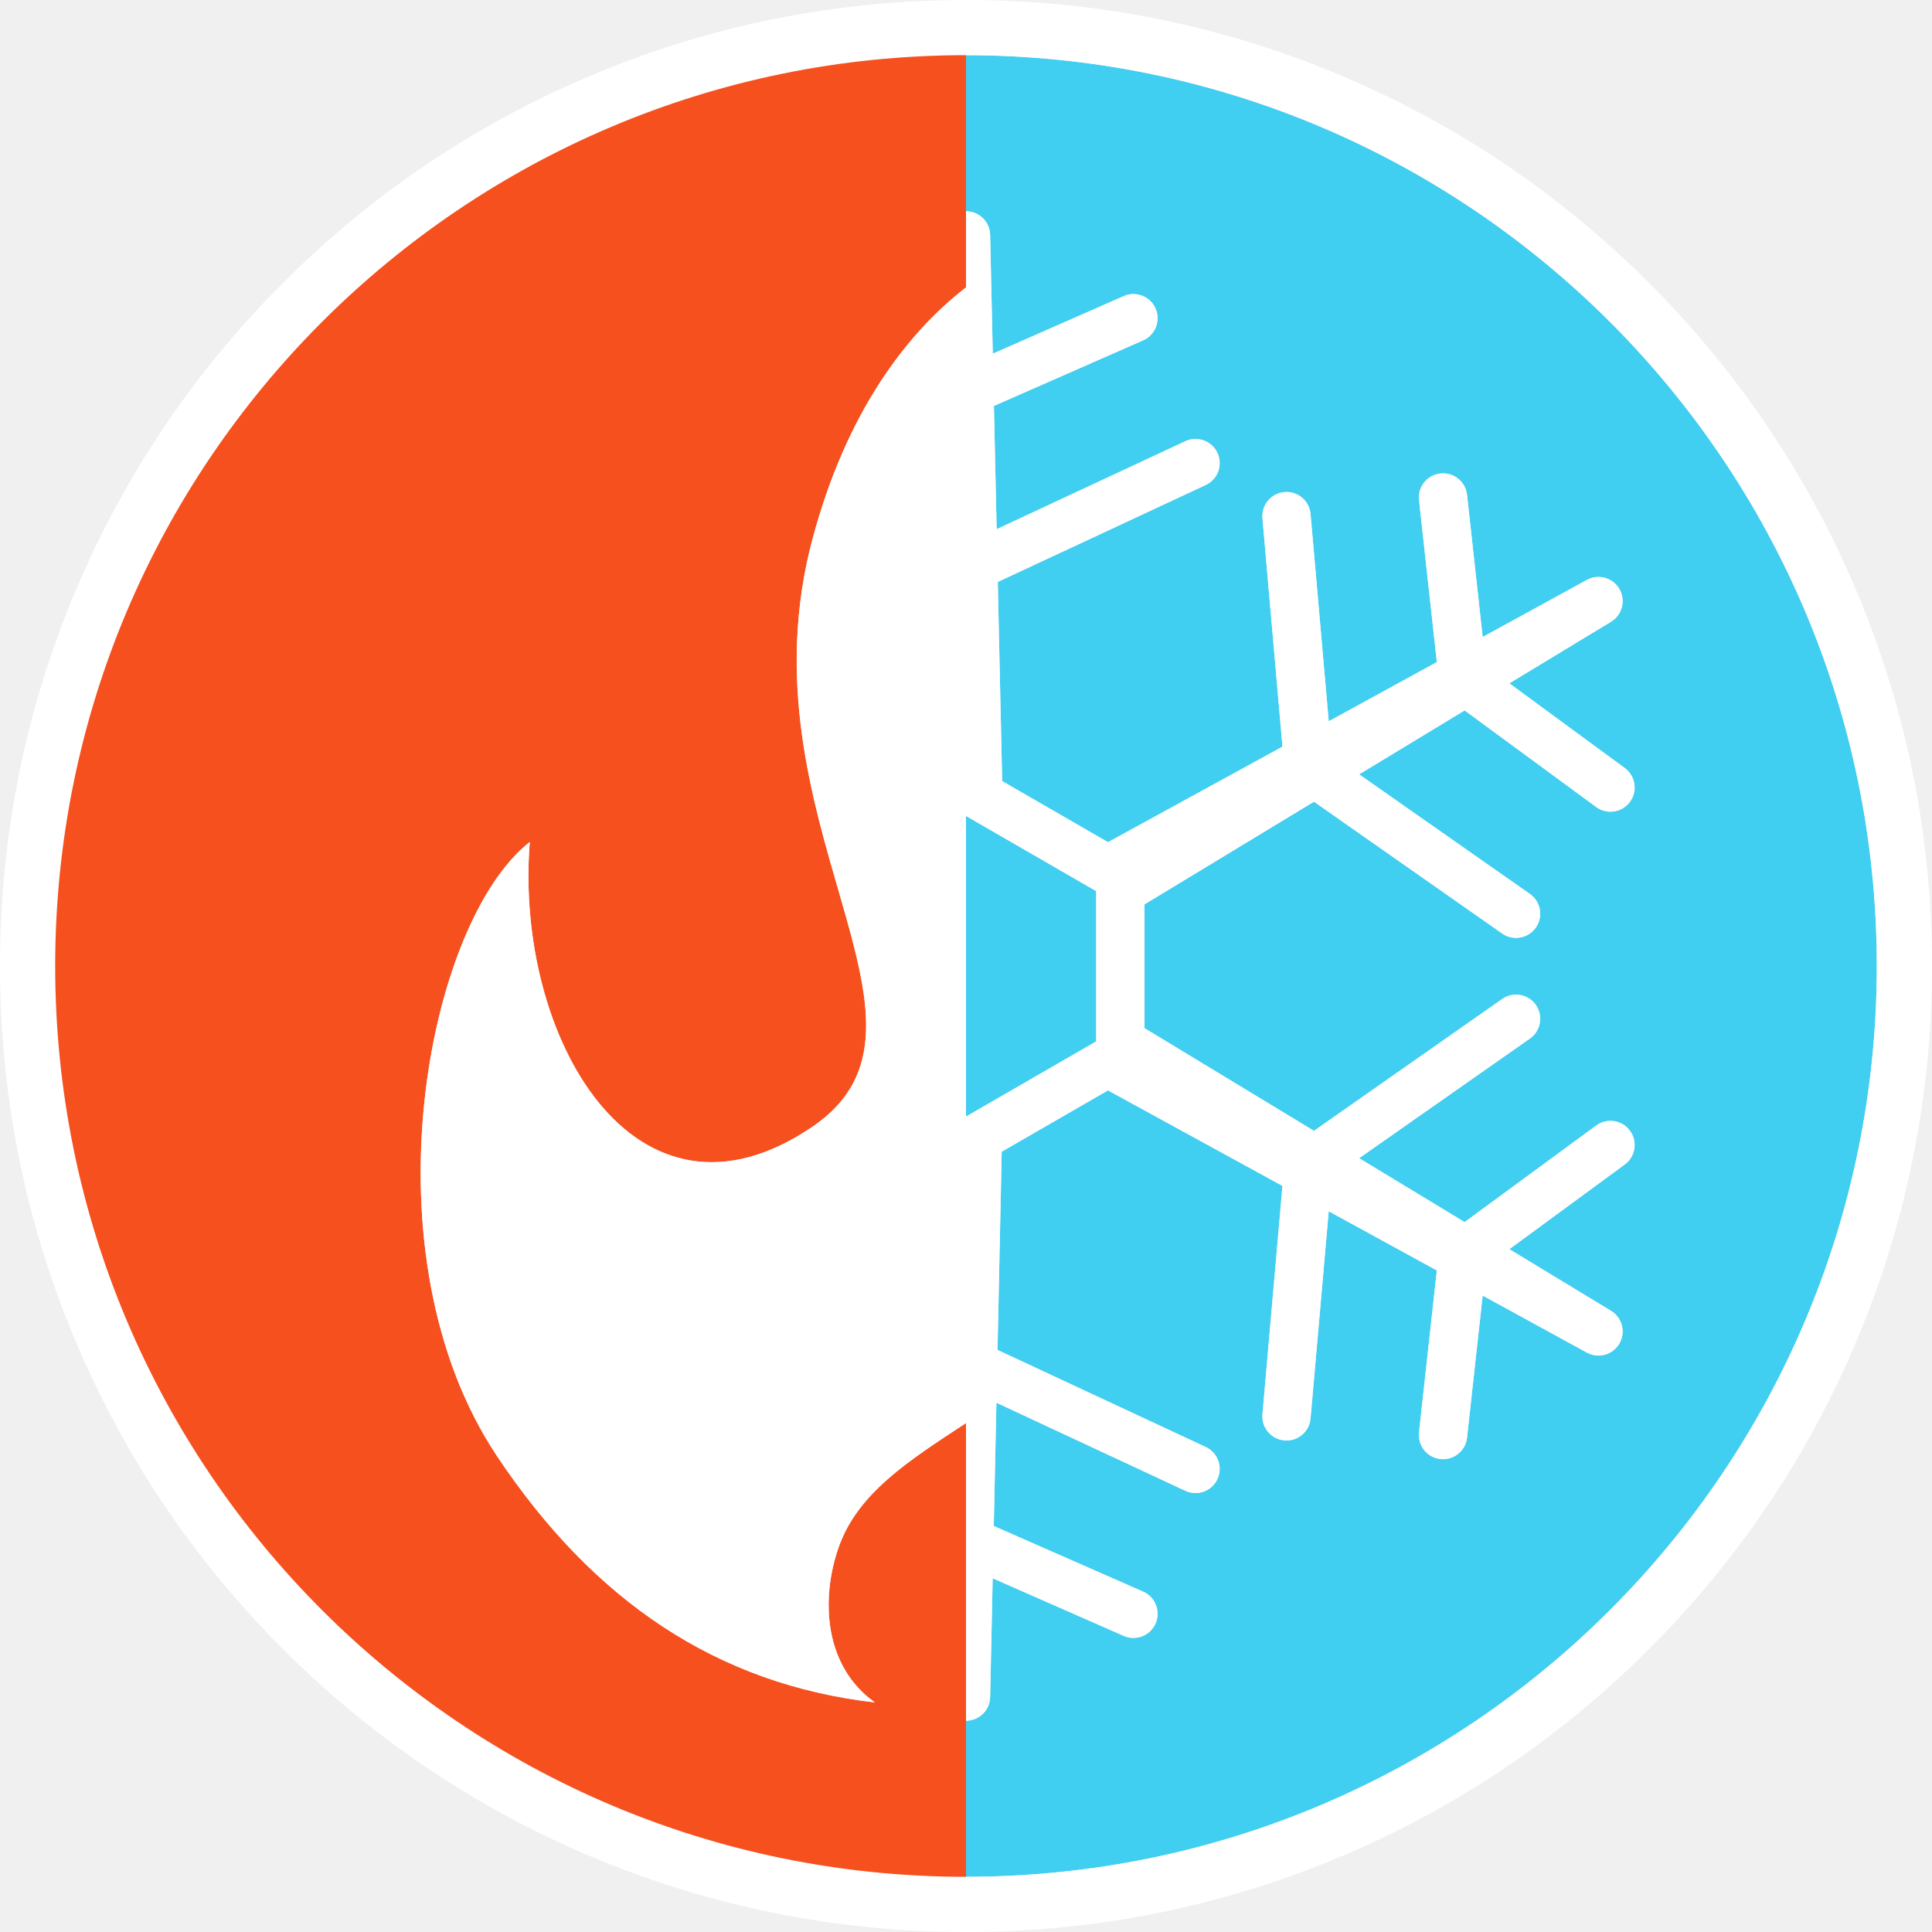
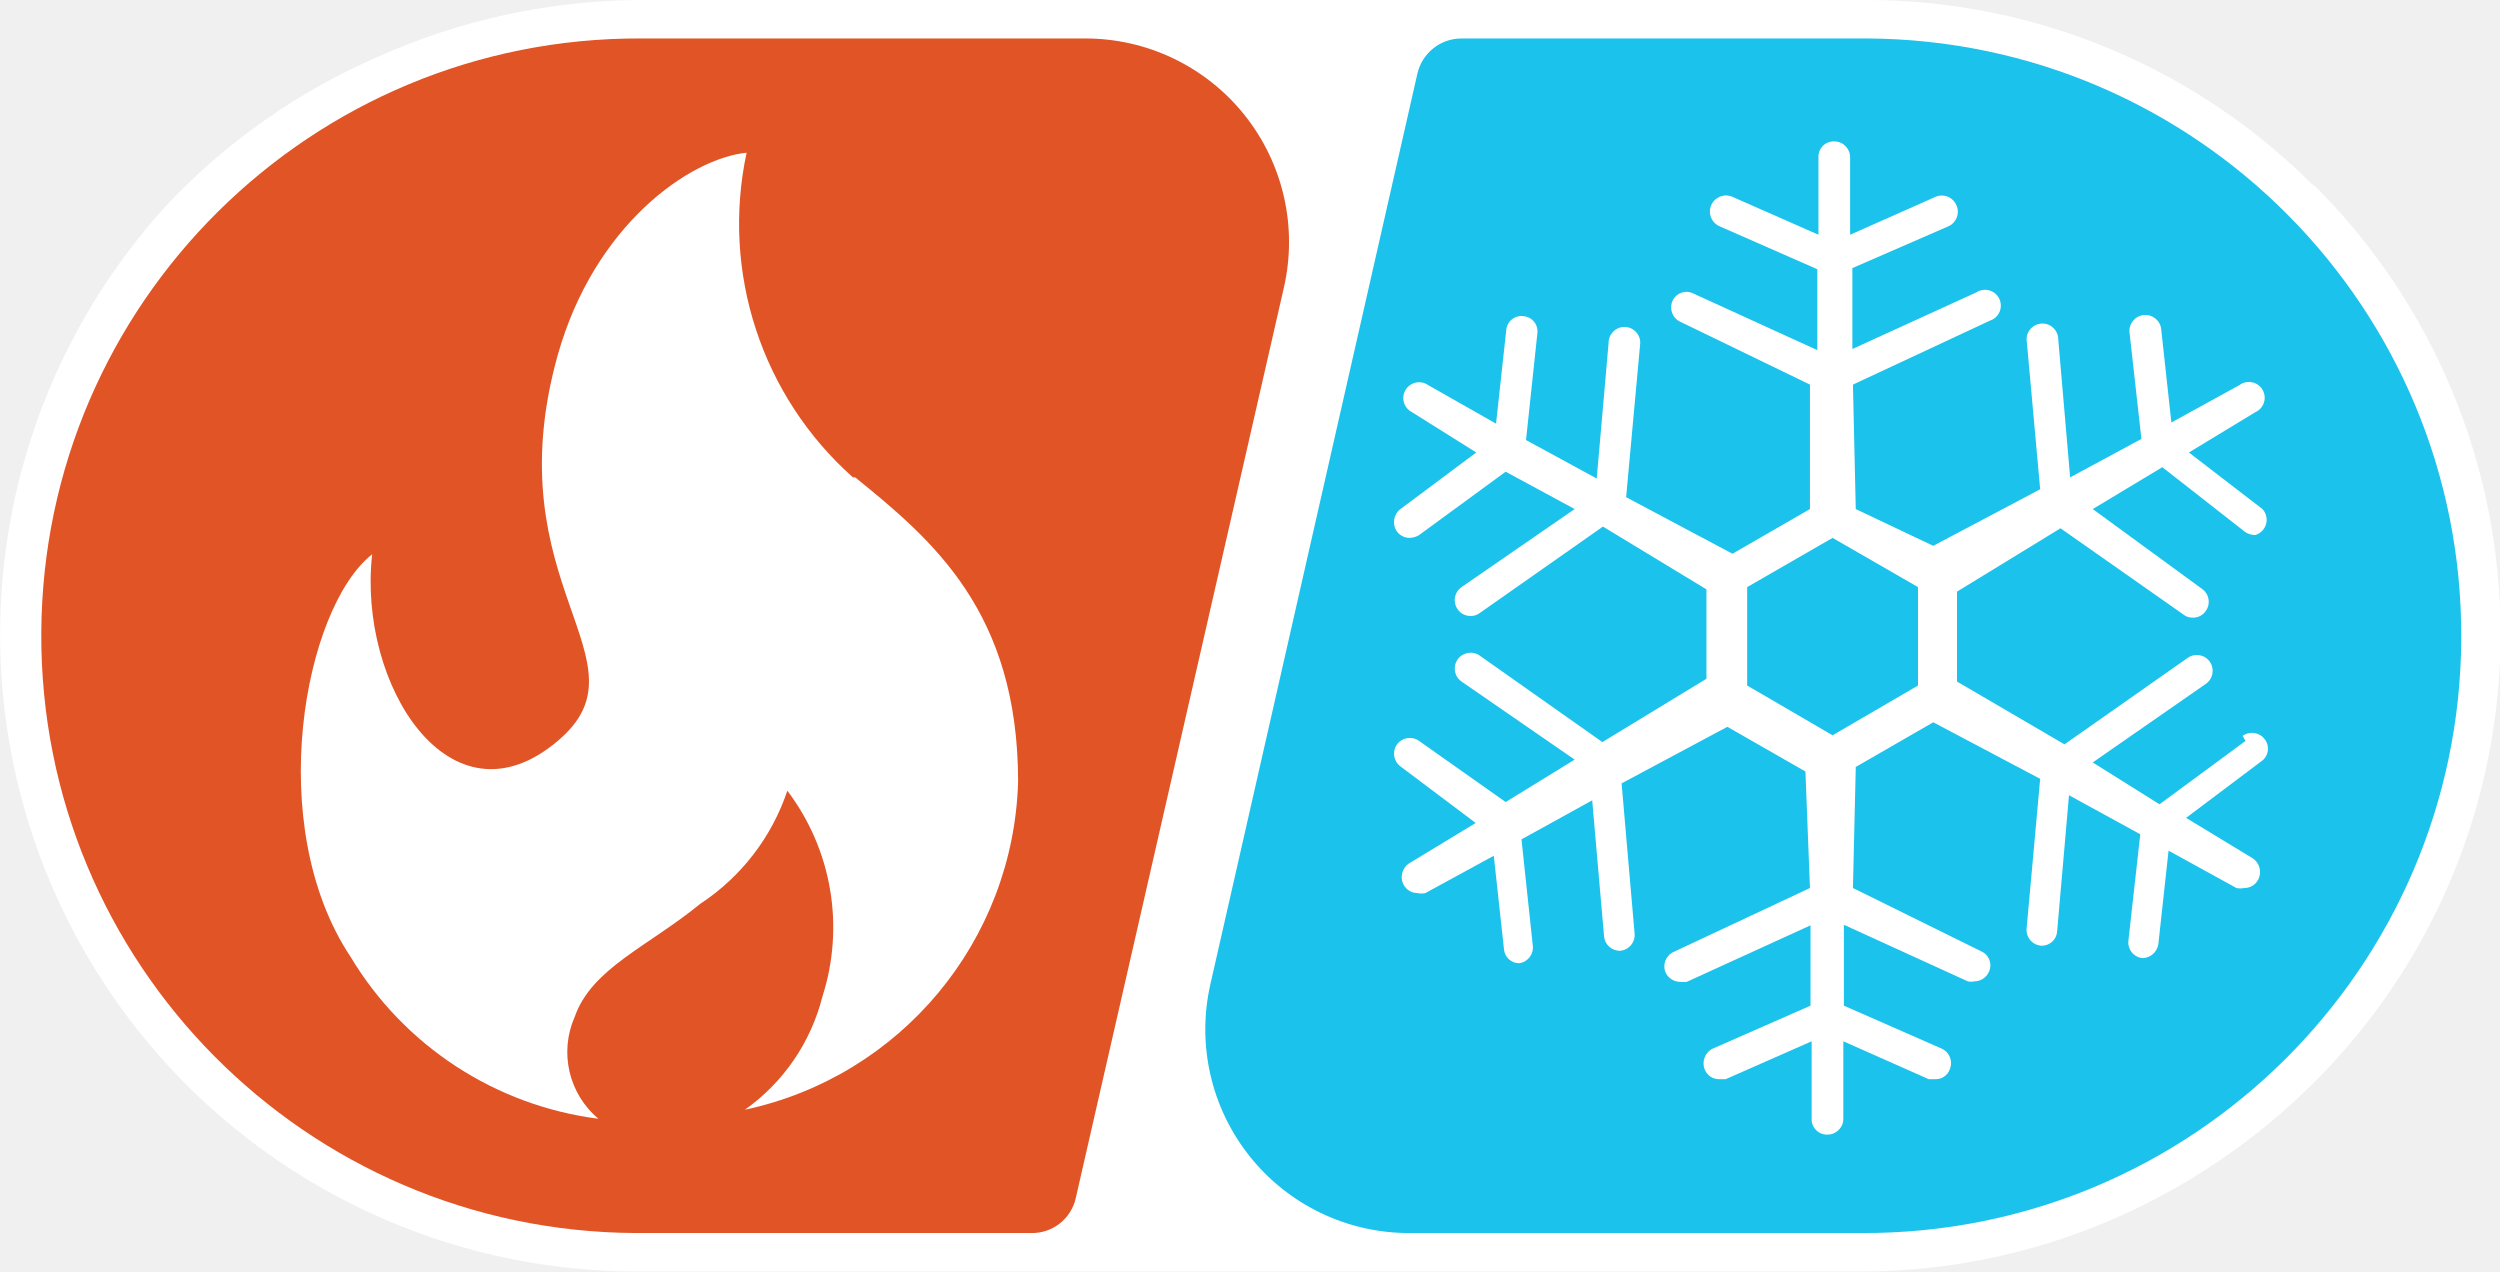
- <svg xmlns="http://www.w3.org/2000/svg" height="560" viewBox="0 0 560 560" width="560">
-   <path d="m544 280c0-145.8-118.2-264-264-264v45.24c3.87 0 7 3.13 7 7l.76 34.28 37.96-16.69c3.54-1.56 7.67.05 9.22 3.59 1.56 3.54-.05 7.67-3.59 9.23l-43.26 19.01.79 35.73 54.7-25.5c3.5-1.63 7.67-.11 9.3 3.39 1.63 3.51.11 7.67-3.39 9.3l-60.28 28.1 1.27 57.72 30.68 17.71 50.57-27.69-5.8-66.19c-.34-3.86 2.51-7.25 6.36-7.59 3.87-.35 7.25 2.51 7.58 6.36l5.27 60.07 31.34-17.16-5.17-46.94c-.42-3.85 2.36-7.3 6.2-7.72 3.84-.43 7.3 2.34 7.72 6.19l4.53 41.2 30.06-16.47c3.35-1.93 7.63-.78 9.57 2.56 1.93 3.35.78 7.63-2.57 9.57l-29.33 17.77 33.46 24.55c3.11 2.29 3.79 6.67 1.5 9.79-1.37 1.87-3.5 2.86-5.65 2.86-1.44 0-2.89-.44-4.14-1.36l-38.13-27.99-30.58 18.53 49.5 34.67c3.17 2.22 3.93 6.58 1.72 9.75-1.37 1.94-3.54 2.98-5.74 2.98-1.39 0-2.79-.41-4.01-1.26l-54.56-38.22-49.13 29.77v35.87l49.13 29.77 54.56-38.21c3.16-2.22 7.53-1.45 9.75 1.71 2.21 3.17 1.45 7.54-1.72 9.75l-49.5 34.68 30.58 18.52 38.13-27.99c3.12-2.28 7.5-1.61 9.79 1.51 2.29 3.11 1.61 7.49-1.5 9.78l-33.46 24.55 29.33 17.78c3.35 1.93 4.5 6.21 2.57 9.56-1.3 2.24-3.65 3.5-6.07 3.5-1.19 0-2.39-.3-3.5-.94l-30.06-16.46-4.53 41.19c-.39 3.59-3.43 6.24-6.95 6.24-.25 0-.51-.01-.77-.04-3.84-.42-6.62-3.88-6.2-7.72l5.16-46.95-31.33-17.15-5.27 60.06c-.32 3.64-3.37 6.39-6.96 6.39-.21 0-.41-.01-.62-.03-3.85-.34-6.7-3.73-6.36-7.58l5.8-66.19-50.58-27.69-30.8 17.78-1.22 57.46 60.36 28.13c3.5 1.63 5.02 5.79 3.39 9.3-1.19 2.55-3.71 4.04-6.35 4.04-.99 0-2-.21-2.95-.65l-54.77-25.53-.76 35.74 43.3 19.03c3.54 1.56 5.15 5.69 3.59 9.23-1.15 2.62-3.72 4.18-6.41 4.18-.94 0-1.9-.19-2.81-.59l-37.99-16.7-.73 34.29c0 3.87-3.13 7-7 7v45.24c145.8 0 264-118.2 264-264z" fill="#40cef1" />
-   <path d="m317.73 258.29-37.73-21.78v87.13l37.73-21.78z" fill="#40cef1" />
-   <path d="m560 280c0 37.79-7.4 74.46-22.01 108.99-14.1 33.35-34.29 63.29-60 89s-55.65 45.9-89 60c-34.53 14.6-71.2 22.01-108.99 22.01-37.79 0-74.46-7.41-108.99-22.01-33.35-14.1-63.29-34.29-89-60s-45.9-55.65-60-89c-14.61-34.53-22.01-71.2-22.01-108.99s7.4-74.46 22.01-108.99c14.1-33.35 34.29-63.29 60-89s55.65-45.9 89-60c34.53-14.61 71.2-22.01 108.99-22.01 37.79 0 74.46 7.4 108.99 22.01 33.35 14.1 63.29 34.29 89 60s45.9 55.65 60 89c14.61 34.53 22.01 71.2 22.01 108.99zm-16 0c0-145.8-118.2-264-264-264-145.8 0-264 118.2-264 264s118.2 264 264 264c145.8 0 264-118.2 264-264z" fill="#fff" fill-rule="evenodd" />
-   <path d="m280 418.41v-5.93c-16.66 10.93-31.44 20.31-36.94 36.07-5.22 14.98-4.23 34.45 10.52 44.9-45.71-5.26-81.52-29.4-109.52-71.4-38.95-58.42-20.5-154.5 9.5-178-4.5 56.5 30.56 117.58 82 82.5 44-30-22-88.5 0-170.5 9.68-36.06 26.79-59.06 44.44-72.74v-67.31c-145.8 0-264 118.2-264 264s118.2 264 264 264v-113z" fill="#f6501e" />
-   <path d="m472.45 327.75c2.29 3.11 1.61 7.49-1.5 9.78l-33.46 24.55 29.33 17.78c3.35 1.93 4.5 6.21 2.57 9.56-1.3 2.24-3.65 3.5-6.07 3.5-1.19 0-2.39-.3-3.5-.94l-30.06-16.46-4.53 41.19c-.39 3.59-3.43 6.24-6.95 6.24-.25 0-.51-.01-.77-.04-3.84-.42-6.62-3.88-6.2-7.72l5.16-46.95-31.33-17.15-5.27 60.06c-.32 3.64-3.37 6.39-6.96 6.39-.21 0-.41-.01-.62-.03-3.85-.34-6.7-3.73-6.36-7.58l5.8-66.19-50.58-27.69-30.8 17.78-1.22 57.46 60.36 28.13c3.5 1.63 5.02 5.79 3.39 9.3-1.19 2.55-3.71 4.04-6.35 4.04-.99 0-2-.21-2.95-.65l-54.77-25.53-.76 35.74 43.3 19.03c3.54 1.56 5.15 5.69 3.59 9.23-1.15 2.62-3.72 4.18-6.41 4.18-.94 0-1.9-.19-2.81-.59l-37.99-16.7-.73 34.29c0 3.87-3.13 7-7 7v-86.28c-16.66 10.93-31.44 20.31-36.94 36.07-5.22 14.98-4.23 34.45 10.52 44.9-45.71-5.26-81.52-29.4-109.52-71.4-38.95-58.42-20.5-154.5 9.5-178-4.5 56.5 30.56 117.58 82 82.5 44-30-22-88.5 0-170.5 9.68-36.07 26.79-59.06 44.44-72.74v-22.07c3.87 0 7 3.13 7 7l.76 34.28 37.96-16.69c3.54-1.56 7.67.05 9.22 3.59 1.56 3.54-.05 7.67-3.59 9.23l-43.26 19.01.79 35.73 54.7-25.5c3.5-1.63 7.67-.11 9.3 3.39 1.63 3.51.11 7.67-3.39 9.3l-60.28 28.1 1.27 57.72 30.68 17.71 50.57-27.69-5.8-66.19c-.34-3.86 2.51-7.25 6.36-7.59 3.87-.35 7.25 2.51 7.58 6.36l5.27 60.07 31.34-17.16-5.17-46.94c-.42-3.85 2.36-7.3 6.2-7.72 3.84-.43 7.3 2.34 7.72 6.19l4.53 41.2 30.06-16.47c3.35-1.93 7.63-.78 9.57 2.56 1.93 3.35.78 7.63-2.57 9.57l-29.33 17.77 33.46 24.55c3.11 2.29 3.79 6.67 1.5 9.79-1.37 1.87-3.5 2.86-5.65 2.86-1.44 0-2.89-.44-4.14-1.36l-38.13-27.99-30.58 18.53 49.5 34.67c3.17 2.22 3.93 6.58 1.72 9.75-1.37 1.94-3.54 2.98-5.74 2.98-1.39 0-2.79-.41-4.01-1.26l-54.56-38.22-49.13 29.77v35.87l49.13 29.77 54.56-38.21c3.16-2.22 7.53-1.45 9.75 1.71 2.21 3.17 1.45 7.54-1.72 9.75l-49.5 34.68 30.58 18.52 38.13-27.99c3.12-2.28 7.5-1.61 9.79 1.51zm-154.72-69.46-37.73-21.78v87.13l37.73-21.78z" fill="#fff" fill-rule="evenodd" />
+ <svg xmlns="http://www.w3.org/2000/svg" viewBox="0 0 44.2 22.48">
+   <clipPath id="a">
+     <path d="m0 0h44.2v22.48h-44.2z" />
+   </clipPath>
+   <g clip-path="url(#a)">
+     <path d="m40.9 3.28a11.16 11.16 0 0 0 -7.9-3.28h-21.66a11.49 11.49 0 0 0 -4.65 1 11.36 11.36 0 0 0 -3.69 2.57 11.26 11.26 0 0 0 8.25 18.91h21.63a11.2 11.2 0 0 0 4.42-.9 11.53 11.53 0 0 0 3.62-2.45 11.19 11.19 0 0 0 0-15.85" fill="#fff" />
+     <path d="m19.19.68h-7.85a10.56 10.56 0 1 0 -.1 21.12h7a.79.79 0 0 0 .78-.62l3.68-16.1a3.6 3.6 0 0 0 -3.51-4.4" fill="#e15426" />
+     <path d="m24.91 21.8h8a10.56 10.56 0 1 0 .09-21.12h-7.16a.8.8 0 0 0 -.78.62l-3.66 16.1a3.6 3.6 0 0 0 3.51 4.4" fill="#1ac2ec" />
+     <g fill="#fff">
+       <path d="m15.08 8.44a6 6 0 0 1 -1.88-5.74c-1 .1-2.69 1.27-3.34 3.58-1.14 4.08 1.69 5.4 0 6.82-1.9 1.61-3.54-1-3.28-3.3-1.2.94-1.93 4.79-.38 7.12a6 6 0 0 0 4.38 2.86 1.54 1.54 0 0 1 -.42-1.8c.3-.86 1.29-1.24 2.22-2a3.86 3.86 0 0 0 1.54-2 4 4 0 0 1 .62 3.64 3.5 3.5 0 0 1 -1.37 2 6.11 6.11 0 0 0 4.83-5.8c0-3-1.51-4.27-2.88-5.38" />
+       <path d="m39.7 13.1-1.52 1.12-1.18-.74 2-1.39a.28.28 0 1 0 -.32-.46l-2.18 1.53-1.9-1.11v-1.59l1.83-1.12 2.18 1.53a.25.25 0 0 0 .16.05.27.27 0 0 0 .23-.12.28.28 0 0 0 -.07-.39l-1.93-1.41 1.23-.74 1.47 1.15a.34.34 0 0 0 .17.05.28.28 0 0 0 .13-.46l-1.3-1 1.17-.71a.28.28 0 1 0 -.28-.48l-1.2.66-.18-1.65a.28.28 0 0 0 -.56.06l.21 1.88-1.26.68-.21-2.44a.28.28 0 0 0 -.56 0l.24 2.65-1.89 1-1.37-.65-.05-2.2 2.42-1.13a.28.28 0 1 0 -.24-.5l-2.19 1v-1.43l1.7-.74a.28.28 0 0 0 .14-.37.28.28 0 0 0 -.37-.15l-1.51.67v-1.37a.28.28 0 0 0 -.28-.28.27.27 0 0 0 -.28.28v1.37l-1.52-.67a.28.28 0 0 0 -.23.52l1.73.76v1.43l-2.19-1a.27.27 0 0 0 -.37.13.28.28 0 0 0 .14.37l2.29 1.11v2.2l-1.37.79-1.88-1 .25-2.73a.28.28 0 0 0 -.56 0l-.21 2.4-1.25-.68.2-1.88a.27.27 0 0 0 -.24-.31.27.27 0 0 0 -.31.25l-.18 1.65-1.25-.71a.28.28 0 0 0 -.28.48l1.18.74-1.34 1a.29.29 0 0 0 -.06.4.28.28 0 0 0 .22.11.34.34 0 0 0 .17-.05l1.53-1.12 1.22.66-2 1.38a.28.28 0 0 0 -.07.39.27.27 0 0 0 .23.12.25.25 0 0 0 .16-.05l2.18-1.53 1.83 1.11v1.58l-1.84 1.12-2.17-1.53a.28.28 0 0 0 -.32.46l2 1.38-1.22.75-1.53-1.08a.28.28 0 0 0 -.39.06.28.28 0 0 0 .06.39l1.33 1-1.17.71a.29.29 0 0 0 -.1.39.28.28 0 0 0 .24.14.33.33 0 0 0 .14 0l1.21-.66.18 1.65a.27.27 0 0 0 .27.25.28.28 0 0 0 .24-.31l-.2-1.88 1.25-.69.21 2.41a.28.28 0 0 0 .28.25.28.28 0 0 0 .26-.3l-.23-2.66 1.87-1 1.38.79.08 2.06-2.41 1.13a.28.28 0 0 0 -.14.37.29.29 0 0 0 .26.16h.11l2.19-1v1.42l-1.73.76a.29.29 0 0 0 -.14.37.27.27 0 0 0 .26.17h.11l1.52-.67v1.37a.27.27 0 0 0 .28.28.28.28 0 0 0 .28-.28v-1.37l1.51.67h.12a.26.26 0 0 0 .25-.17.28.28 0 0 0 -.14-.37l-1.73-.76v-1.43l2.19 1a.27.27 0 0 0 .12 0 .28.28 0 0 0 .25-.16.27.27 0 0 0 -.13-.37l-2.27-1.12.05-2.14 1.37-.79 1.89 1-.24 2.65a.28.28 0 0 0 .26.3.27.27 0 0 0 .28-.25l.21-2.41 1.26.69-.21 1.88a.28.28 0 0 0 .25.31.29.29 0 0 0 .28-.25l.18-1.65 1.2.66a.33.33 0 0 0 .14 0 .27.27 0 0 0 .24-.14.29.29 0 0 0 -.1-.39l-1.17-.71 1.33-1a.27.27 0 0 0 .06-.39.28.28 0 0 0 -.39-.06m-7.25-.01-1.51-.88v-1.74l1.51-.87 1.51.87v1.74z" />
+     </g>
+   </g>
</svg>
